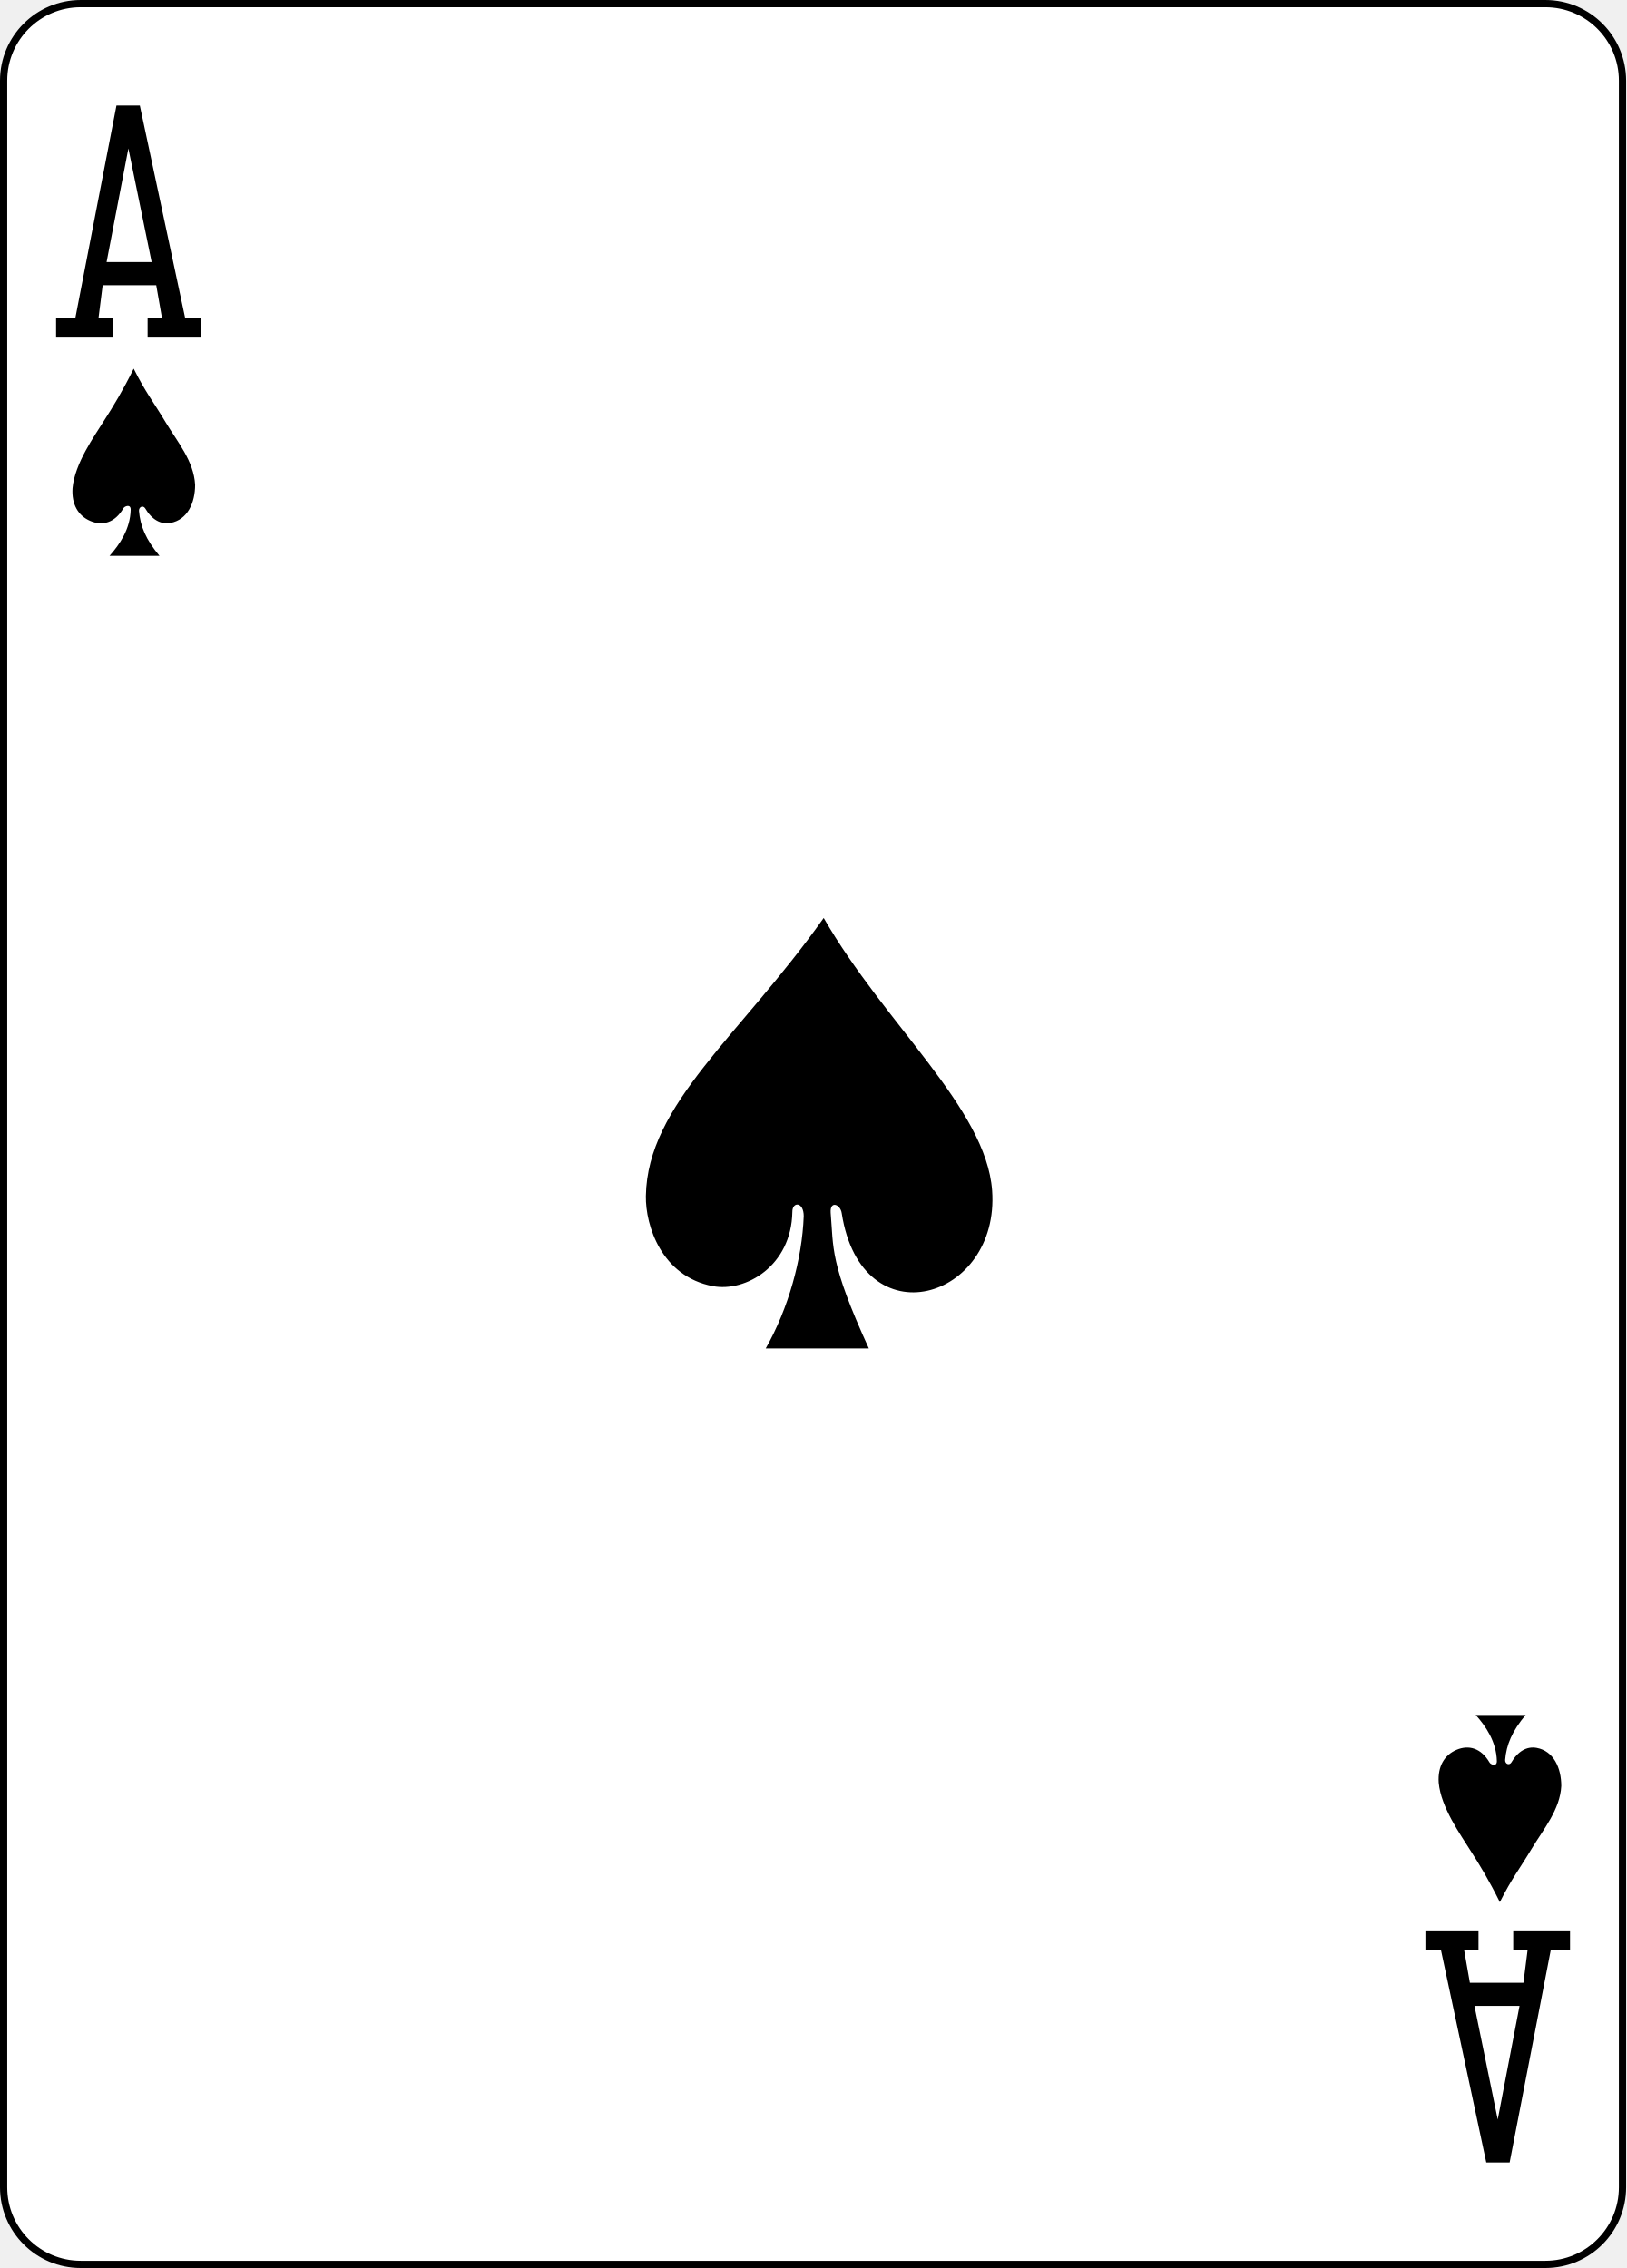
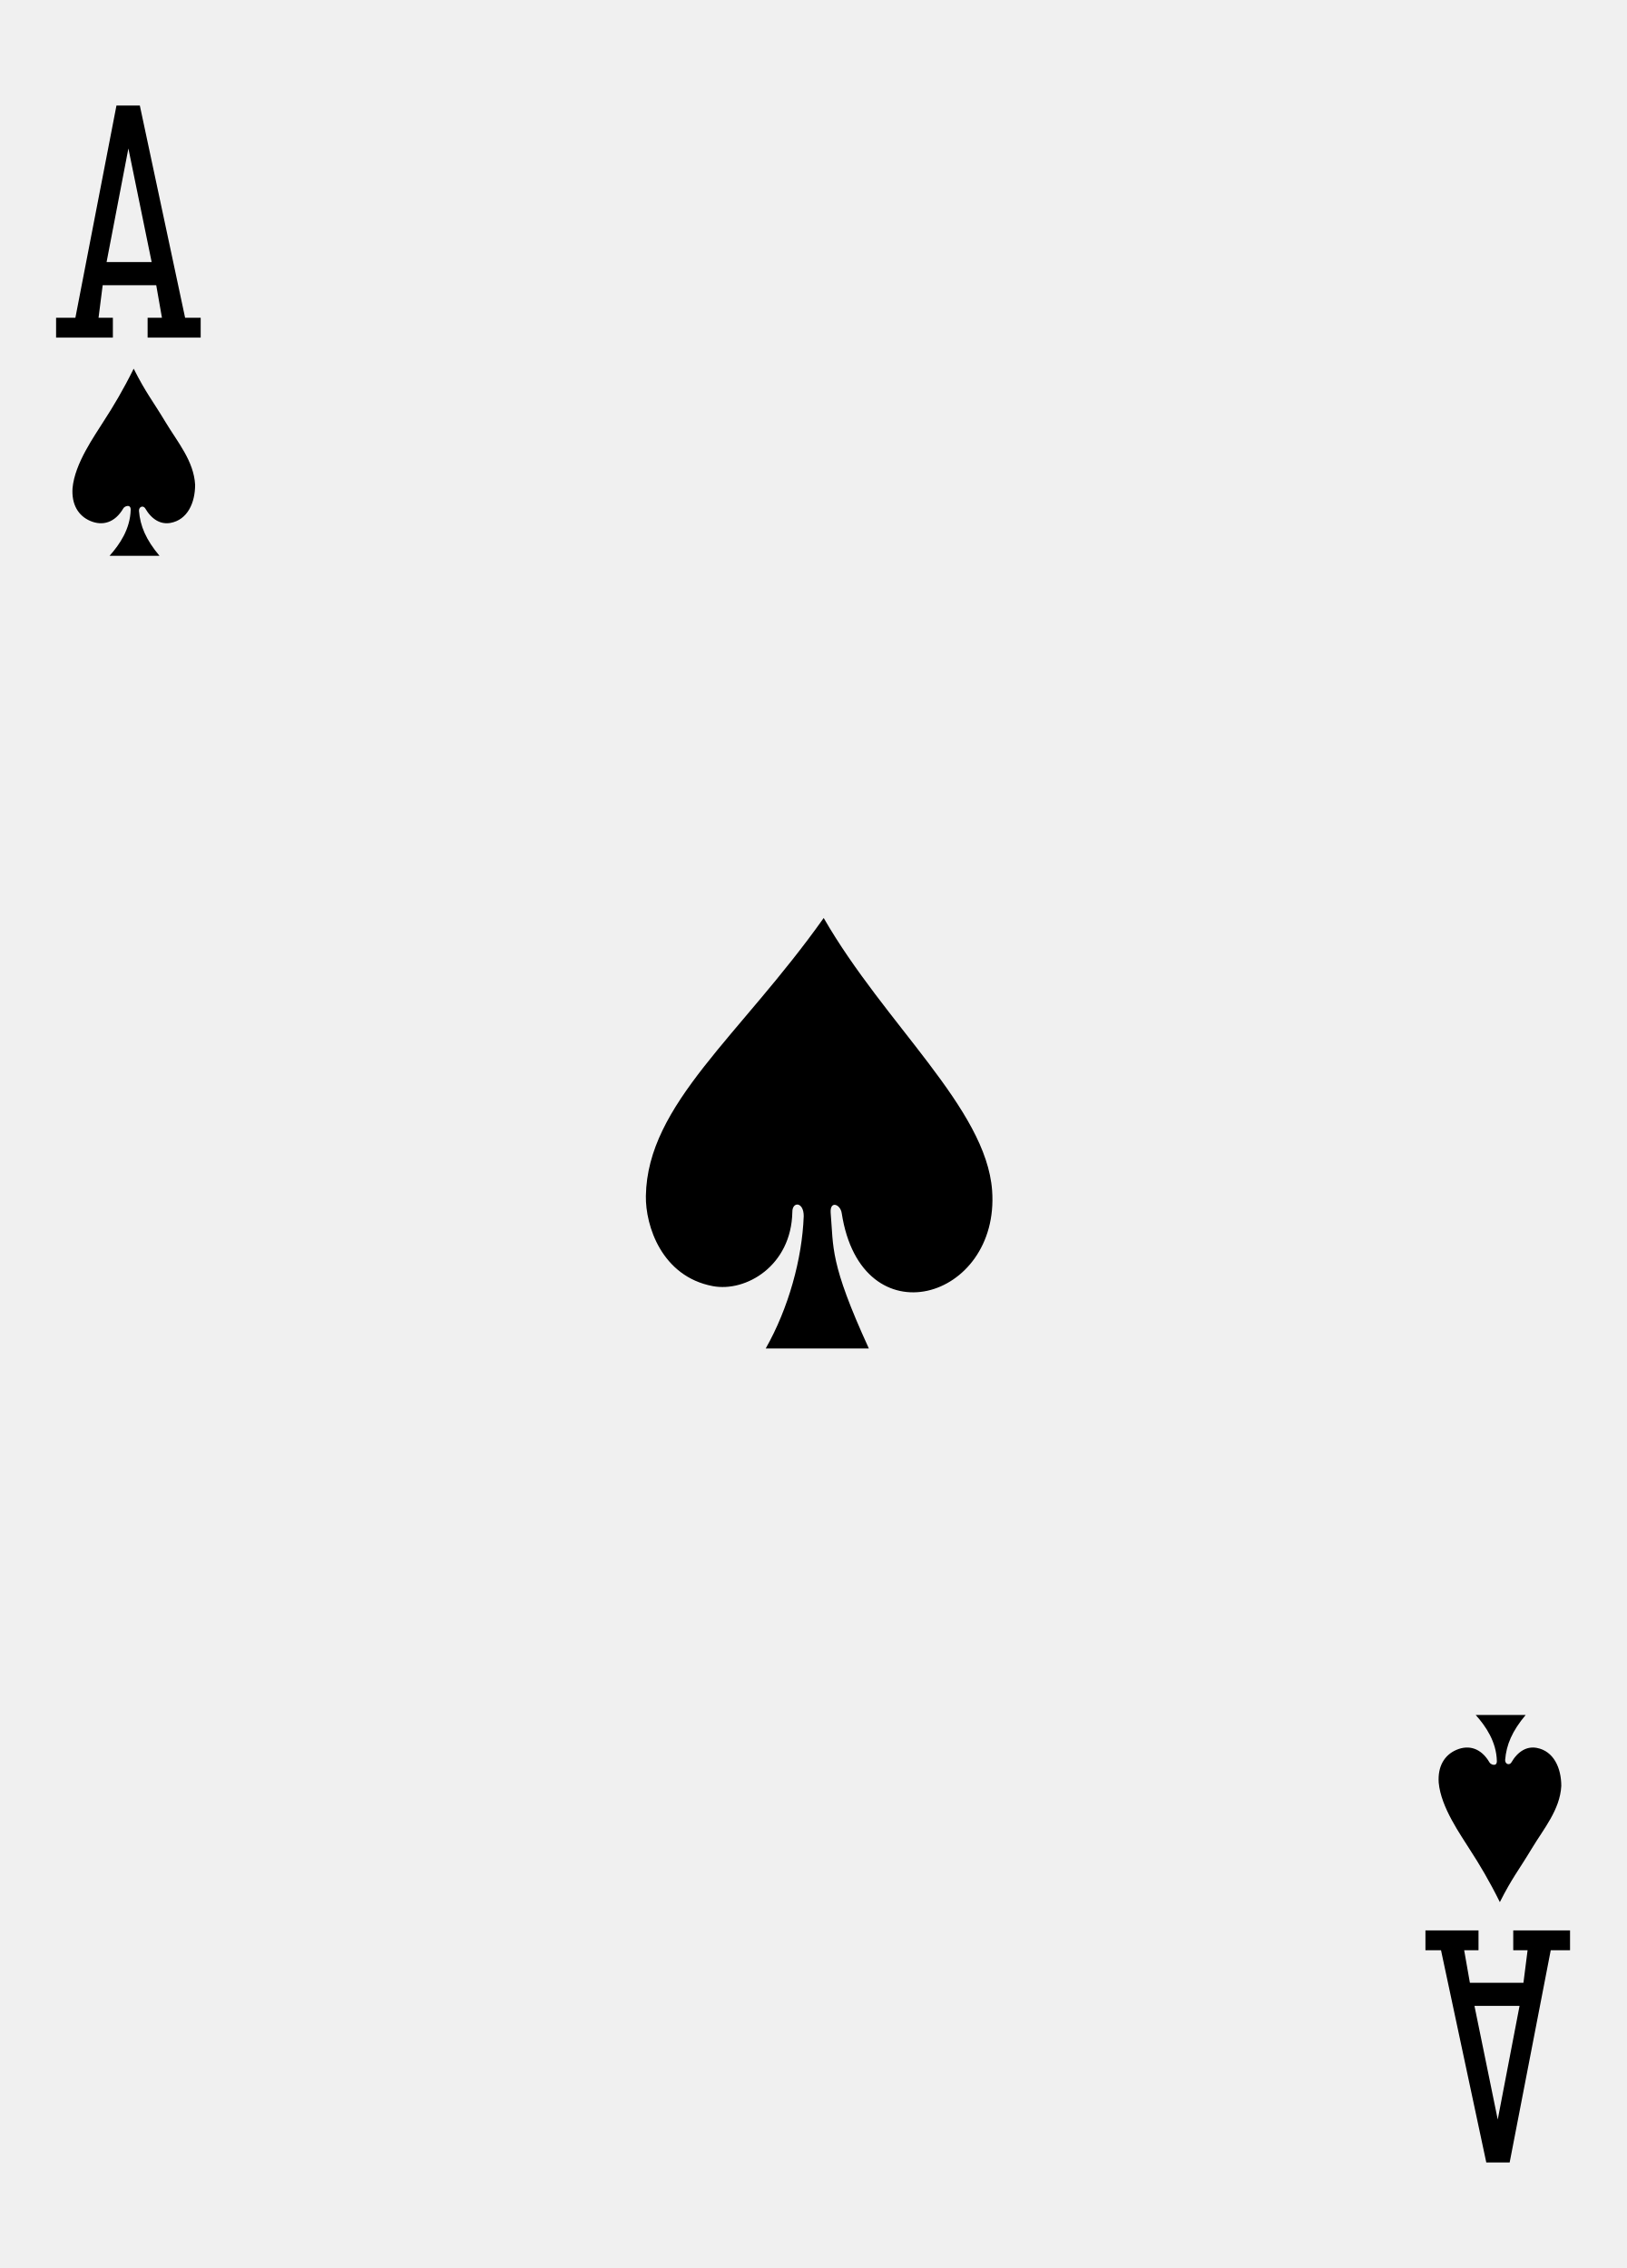
<svg xmlns="http://www.w3.org/2000/svg" width="224.225" height="312.808" id="svg4423" version="1.1" style="display:inline">
  <defs id="defs4425" />
  <g id="layer1" style="display:inline" transform="translate(-259.9347,-369.7772)">
-     <g transform="translate(-712.3184,92.13511)" id="g3500" style="display:inline">
-       <g id="g3241">
-         <g transform="translate(-0.9966656,0)" id="g8016">
-           <g style="display:inline" id="g8869-3" transform="translate(-5060.953,3024.952)">
-             <rect ry="10.63" rx="10.63" style="display:inline;fill:#ffffff;fill-opacity:1;stroke:#000000;stroke-width:0.997;stroke-miterlimit:4;stroke-dasharray:none;stroke-opacity:1" id="rect3232-1" width="223.228" height="311.811" x="6034.701" y="-2746.811" />
-             <g transform="matrix(0.3010621,0,0,0.3010621,5730.642,-1948.112)" id="g8567-9">
-               <path id="path7183-8" d="m 1033.986,-2499.928 0,-9.091 8.839,0 18.814,-97.227 10.705,0 20.736,97.227 7.134,0 0,9.091 -24.307,0 0,-9.091 6.566,0 -2.616,-14.9 -24.532,0 -1.894,14.9 6.566,0 0,9.091 z m 43.772,-34.598 -10.657,-52.05 -9.987,52.05 z" style="display:inline;fill:#000000;fill-opacity:1" />
-               <path style="display:inline;fill:#000000;fill-opacity:1" d="m 1727.391,-1770.247 0,9.091 -8.839,0 -18.814,97.227 -10.705,0 -20.736,-97.227 -7.134,0 0,-9.091 24.307,0 0,9.091 -6.566,0 2.616,14.9 24.532,0 1.894,-14.9 -6.566,0 0,-9.091 z m -43.772,34.598 10.657,52.05 9.987,-52.05 z" id="path7186-6" />
-             </g>
-           </g>
-         </g>
-         <path style="display:inline;fill:#000000;fill-opacity:1" d="m 1083.077,445.392 c 0.015,-2.026 -1.587,-2.064 -1.569,-0.586 -0.134,7.429 -6.417,11.086 -10.981,10.219 -7.036,-1.338 -9.282,-8.322 -9.215,-12.435 0.207,-12.696 12.988,-22.058 24.52,-38.335 8.45,14.691 22.397,26.23 23.223,37.586 1.098,15.098 -18.009,20.73 -20.737,3.133 -0.176,-1.243 -1.64,-1.801 -1.526,-0.065 0.414,4.823 -0.175,6.831 5.266,18.719 l -14.222,0 c 3.15,-5.555 5.025,-12.375 5.24,-18.236 z" id="path3192" />
-         <path style="display:inline;fill:#000000;fill-opacity:1" d="m 990.275,347.951 c 0.01,-0.872 -0.895,-0.465 -1.018,-0.19 -1.163,1.986 -2.865,2.448 -4.548,1.732 -1.667,-0.709 -2.604,-2.28 -2.454,-4.522 0.31,-3.438 3.035,-7.2 4.355,-9.326 1.252,-1.93 2.628,-4.222 4.077,-7.154 1.697,3.363 2.559,4.321 4.405,7.391 1.626,2.704 3.893,5.353 4.067,8.622 0,2.485 -1.046,4.832 -3.399,5.259 -1.331,0.242 -2.579,-0.442 -3.504,-2.037 -0.282,-0.407 -0.849,-0.195 -0.839,0.362 0.165,2.093 0.955,3.983 2.829,6.212 l -6.887,0 c 1.41,-1.576 2.849,-3.704 2.915,-6.349 z" id="path3308" />
-         <path id="path3330" d="m 1178.655,520.526 c 0.01,0.872 -0.895,0.465 -1.018,0.19 -1.163,-1.986 -2.865,-2.448 -4.548,-1.732 -1.667,0.709 -2.604,2.28 -2.454,4.522 0.31,3.438 3.035,7.2 4.355,9.326 1.252,1.93 2.628,4.222 4.077,7.154 1.697,-3.363 2.559,-4.321 4.405,-7.392 1.626,-2.704 3.893,-5.353 4.067,-8.622 0,-2.485 -1.046,-4.832 -3.399,-5.259 -1.331,-0.242 -2.579,0.442 -3.504,2.037 -0.282,0.407 -0.849,0.195 -0.839,-0.362 0.165,-2.093 0.955,-3.983 2.829,-6.212 l -6.887,0 c 1.41,1.576 2.849,3.704 2.915,6.349 z" style="display:inline;fill:#000000;fill-opacity:1" />
+     <g id="g3499">
+       <g id="g8567-9" transform="matrix(0.3010621,0,0,0.3010621,-43.6257,1168.975)">
+         <path style="display:inline;fill:#000000;fill-opacity:1" d="m 1033.986,-2499.928 0,-9.091 8.839,0 18.814,-97.227 10.705,0 20.736,97.227 7.134,0 0,9.091 -24.307,0 0,-9.091 6.566,0 -2.616,-14.9 -24.532,0 -1.894,14.9 6.566,0 0,9.091 z m 43.772,-34.598 -10.657,-52.05 -9.987,52.05 z" id="path7183-8" />
+         <path id="path7186-6" d="m 1727.391,-1770.247 0,9.091 -8.839,0 -18.814,97.227 -10.705,0 -20.736,-97.227 -7.134,0 0,-9.091 24.307,0 0,9.091 -6.566,0 2.616,14.9 24.532,0 1.894,-14.9 -6.566,0 0,-9.091 z m -43.772,34.598 10.657,52.05 9.987,-52.05 z" style="display:inline;fill:#000000;fill-opacity:1" />
      </g>
+       <path id="path3192" d="m 370.759,537.527 c 0.015,-2.026 -1.587,-2.064 -1.569,-0.586 -0.134,7.429 -6.417,11.086 -10.981,10.219 -7.036,-1.338 -9.282,-8.322 -9.215,-12.435 0.207,-12.696 12.988,-22.058 24.52,-38.335 8.45,14.691 22.397,26.23 23.223,37.586 1.098,15.098 -18.009,20.73 -20.737,3.133 -0.176,-1.243 -1.64,-1.801 -1.526,-0.065 0.414,4.823 -0.175,6.831 5.266,18.719 l -14.222,0 c 3.15,-5.555 5.025,-12.375 5.24,-18.236 z" style="display:inline;fill:#000000;fill-opacity:1" />
+       <path id="path3308" d="m 277.956,440.086 c 0.01,-0.872 -0.895,-0.465 -1.018,-0.19 -1.163,1.986 -2.865,2.448 -4.548,1.732 -1.667,-0.709 -2.604,-2.28 -2.454,-4.522 0.31,-3.438 3.035,-7.2 4.355,-9.326 1.252,-1.93 2.628,-4.222 4.077,-7.154 1.697,3.363 2.559,4.321 4.405,7.391 1.626,2.704 3.893,5.353 4.067,8.622 0,2.485 -1.046,4.832 -3.399,5.259 -1.331,0.242 -2.579,-0.442 -3.504,-2.037 -0.282,-0.407 -0.849,-0.195 -0.839,0.362 0.165,2.093 0.955,3.983 2.829,6.212 l -6.887,0 c 1.41,-1.576 2.849,-3.704 2.915,-6.349 z" style="display:inline;fill:#000000;fill-opacity:1" />
+       <path style="display:inline;fill:#000000;fill-opacity:1" d="m 466.336,612.661 c 0.01,0.872 -0.895,0.465 -1.018,0.19 -1.163,-1.986 -2.865,-2.448 -4.548,-1.732 -1.667,0.709 -2.604,2.28 -2.454,4.522 0.31,3.438 3.035,7.2 4.355,9.326 1.252,1.93 2.628,4.222 4.077,7.154 1.697,-3.363 2.559,-4.321 4.405,-7.392 1.626,-2.704 3.893,-5.353 4.067,-8.622 0,-2.485 -1.046,-4.832 -3.399,-5.259 -1.331,-0.242 -2.579,0.442 -3.504,2.037 -0.282,0.407 -0.849,0.195 -0.839,-0.362 0.165,-2.093 0.955,-3.983 2.829,-6.212 l -6.887,0 c 1.41,1.576 2.849,3.704 2.915,6.349 z" id="path3330" />
    </g>
  </g>
</svg>
